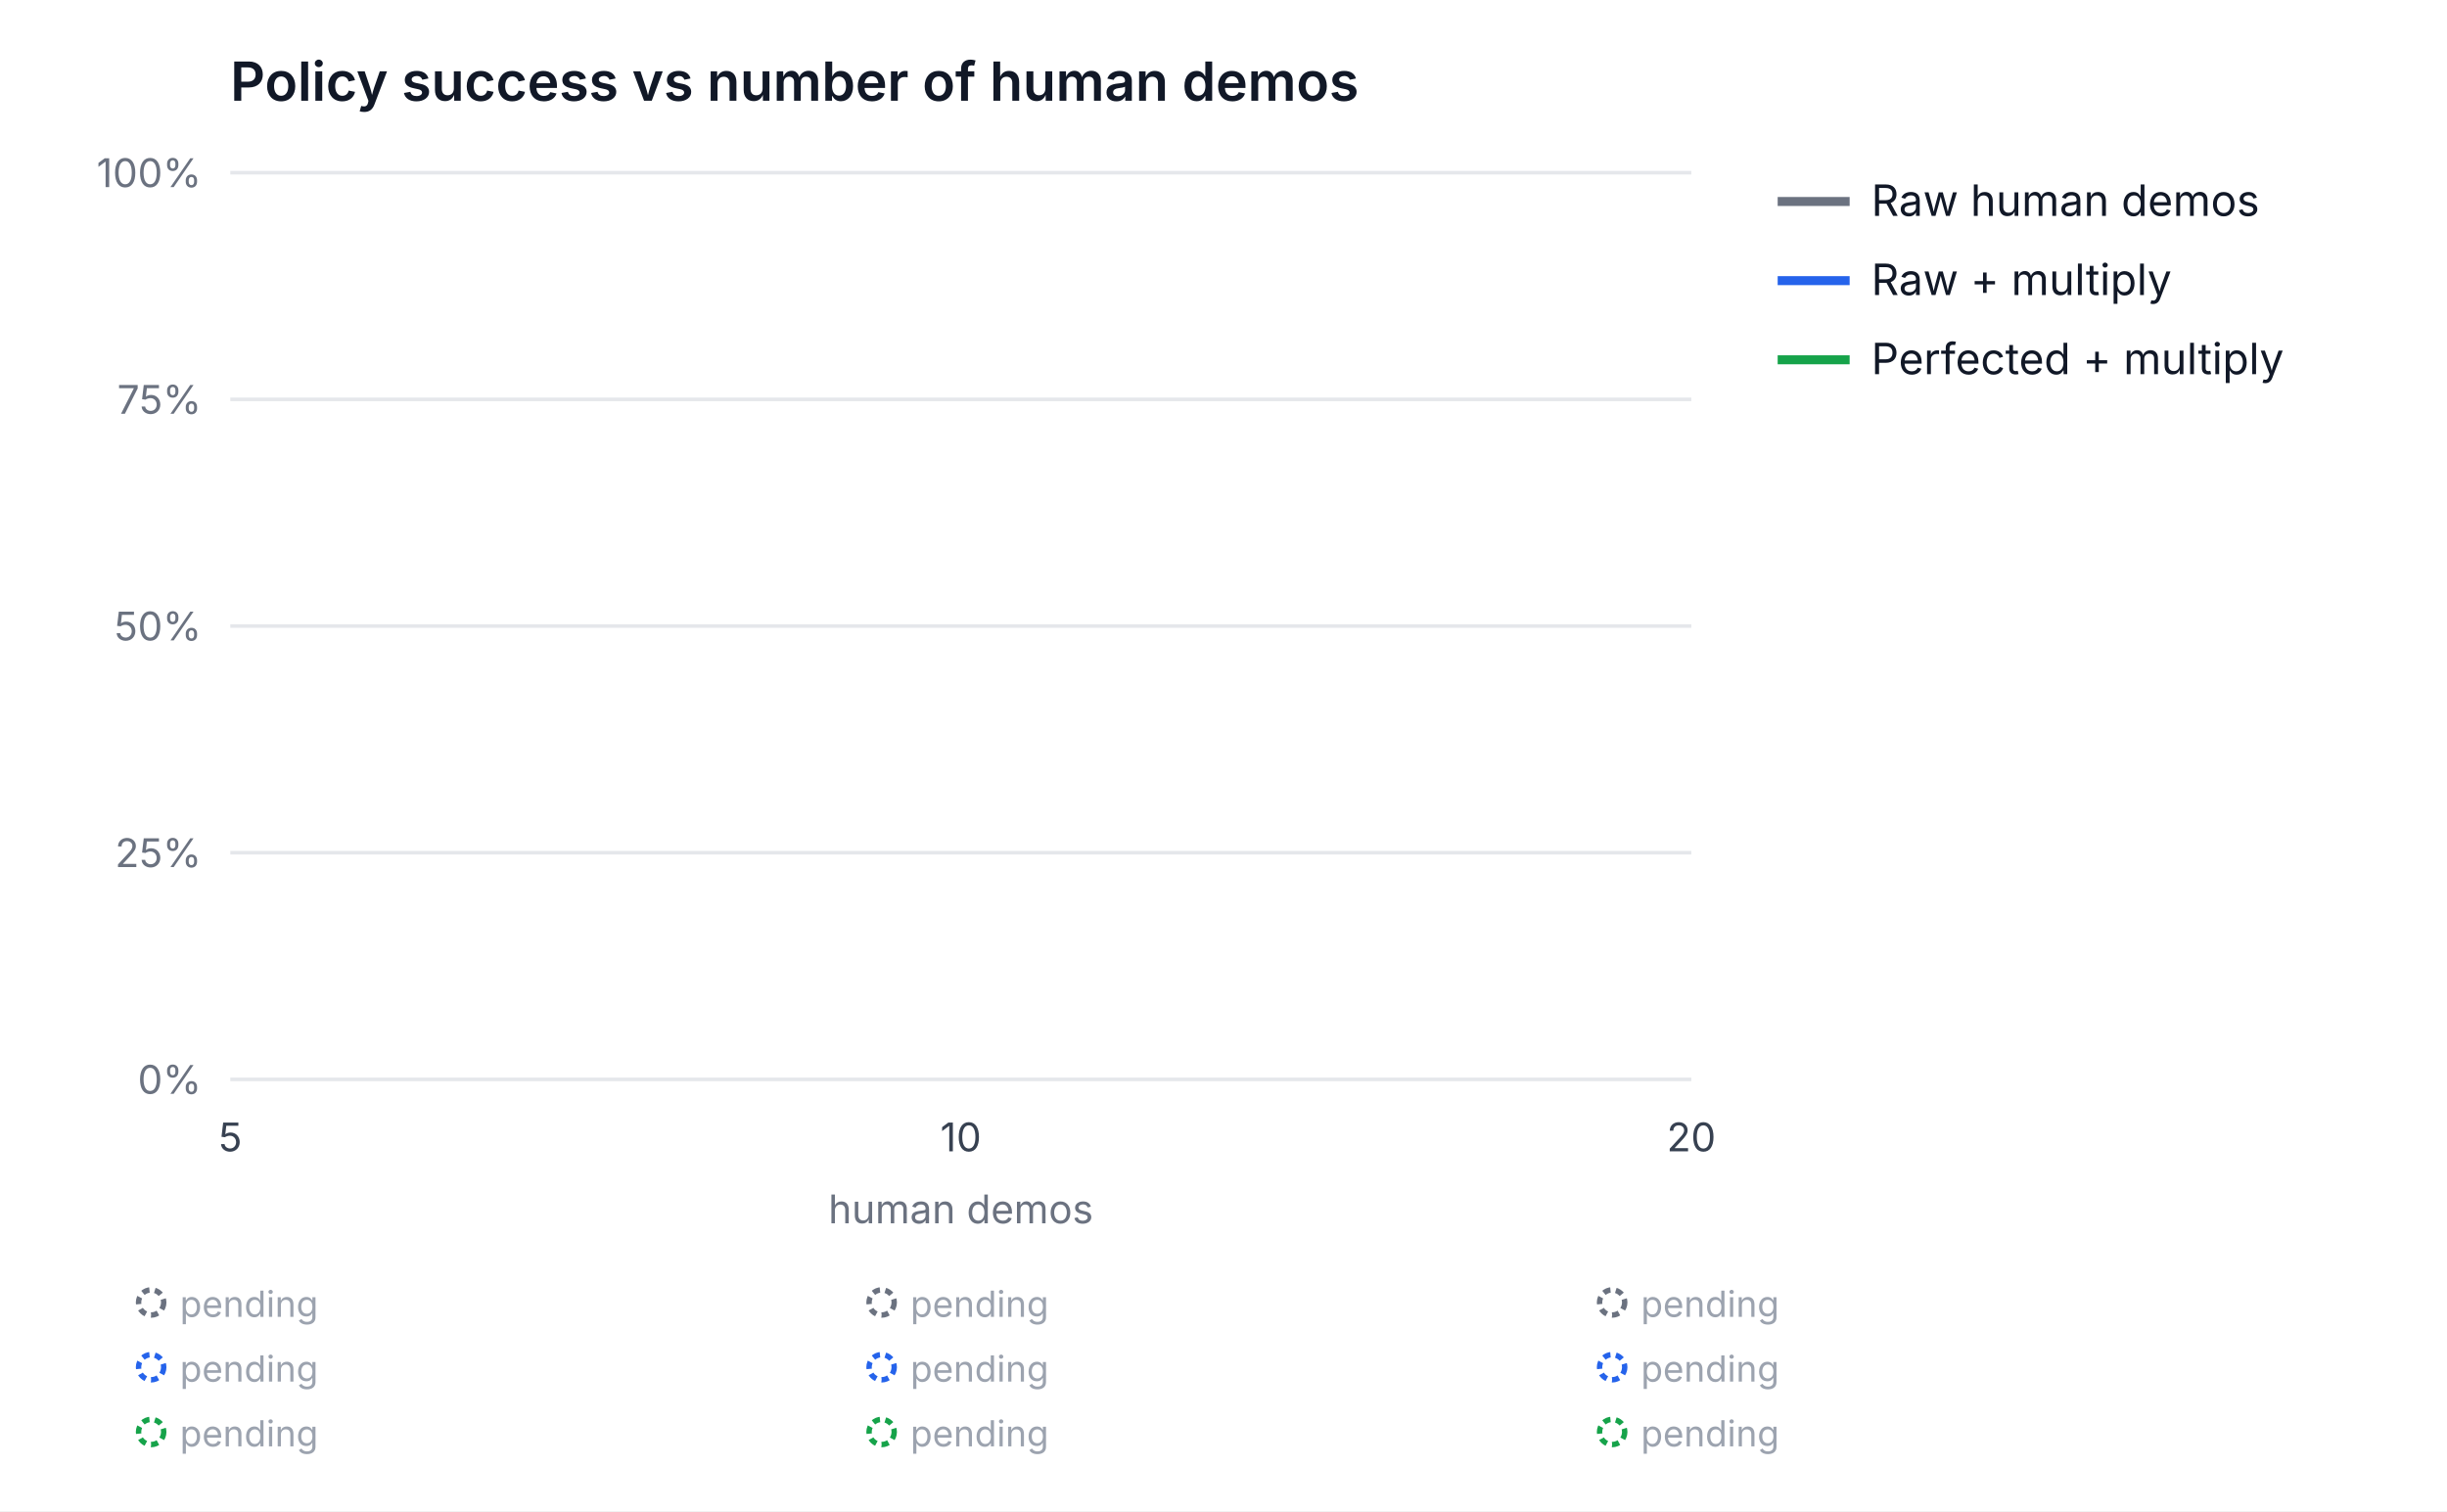
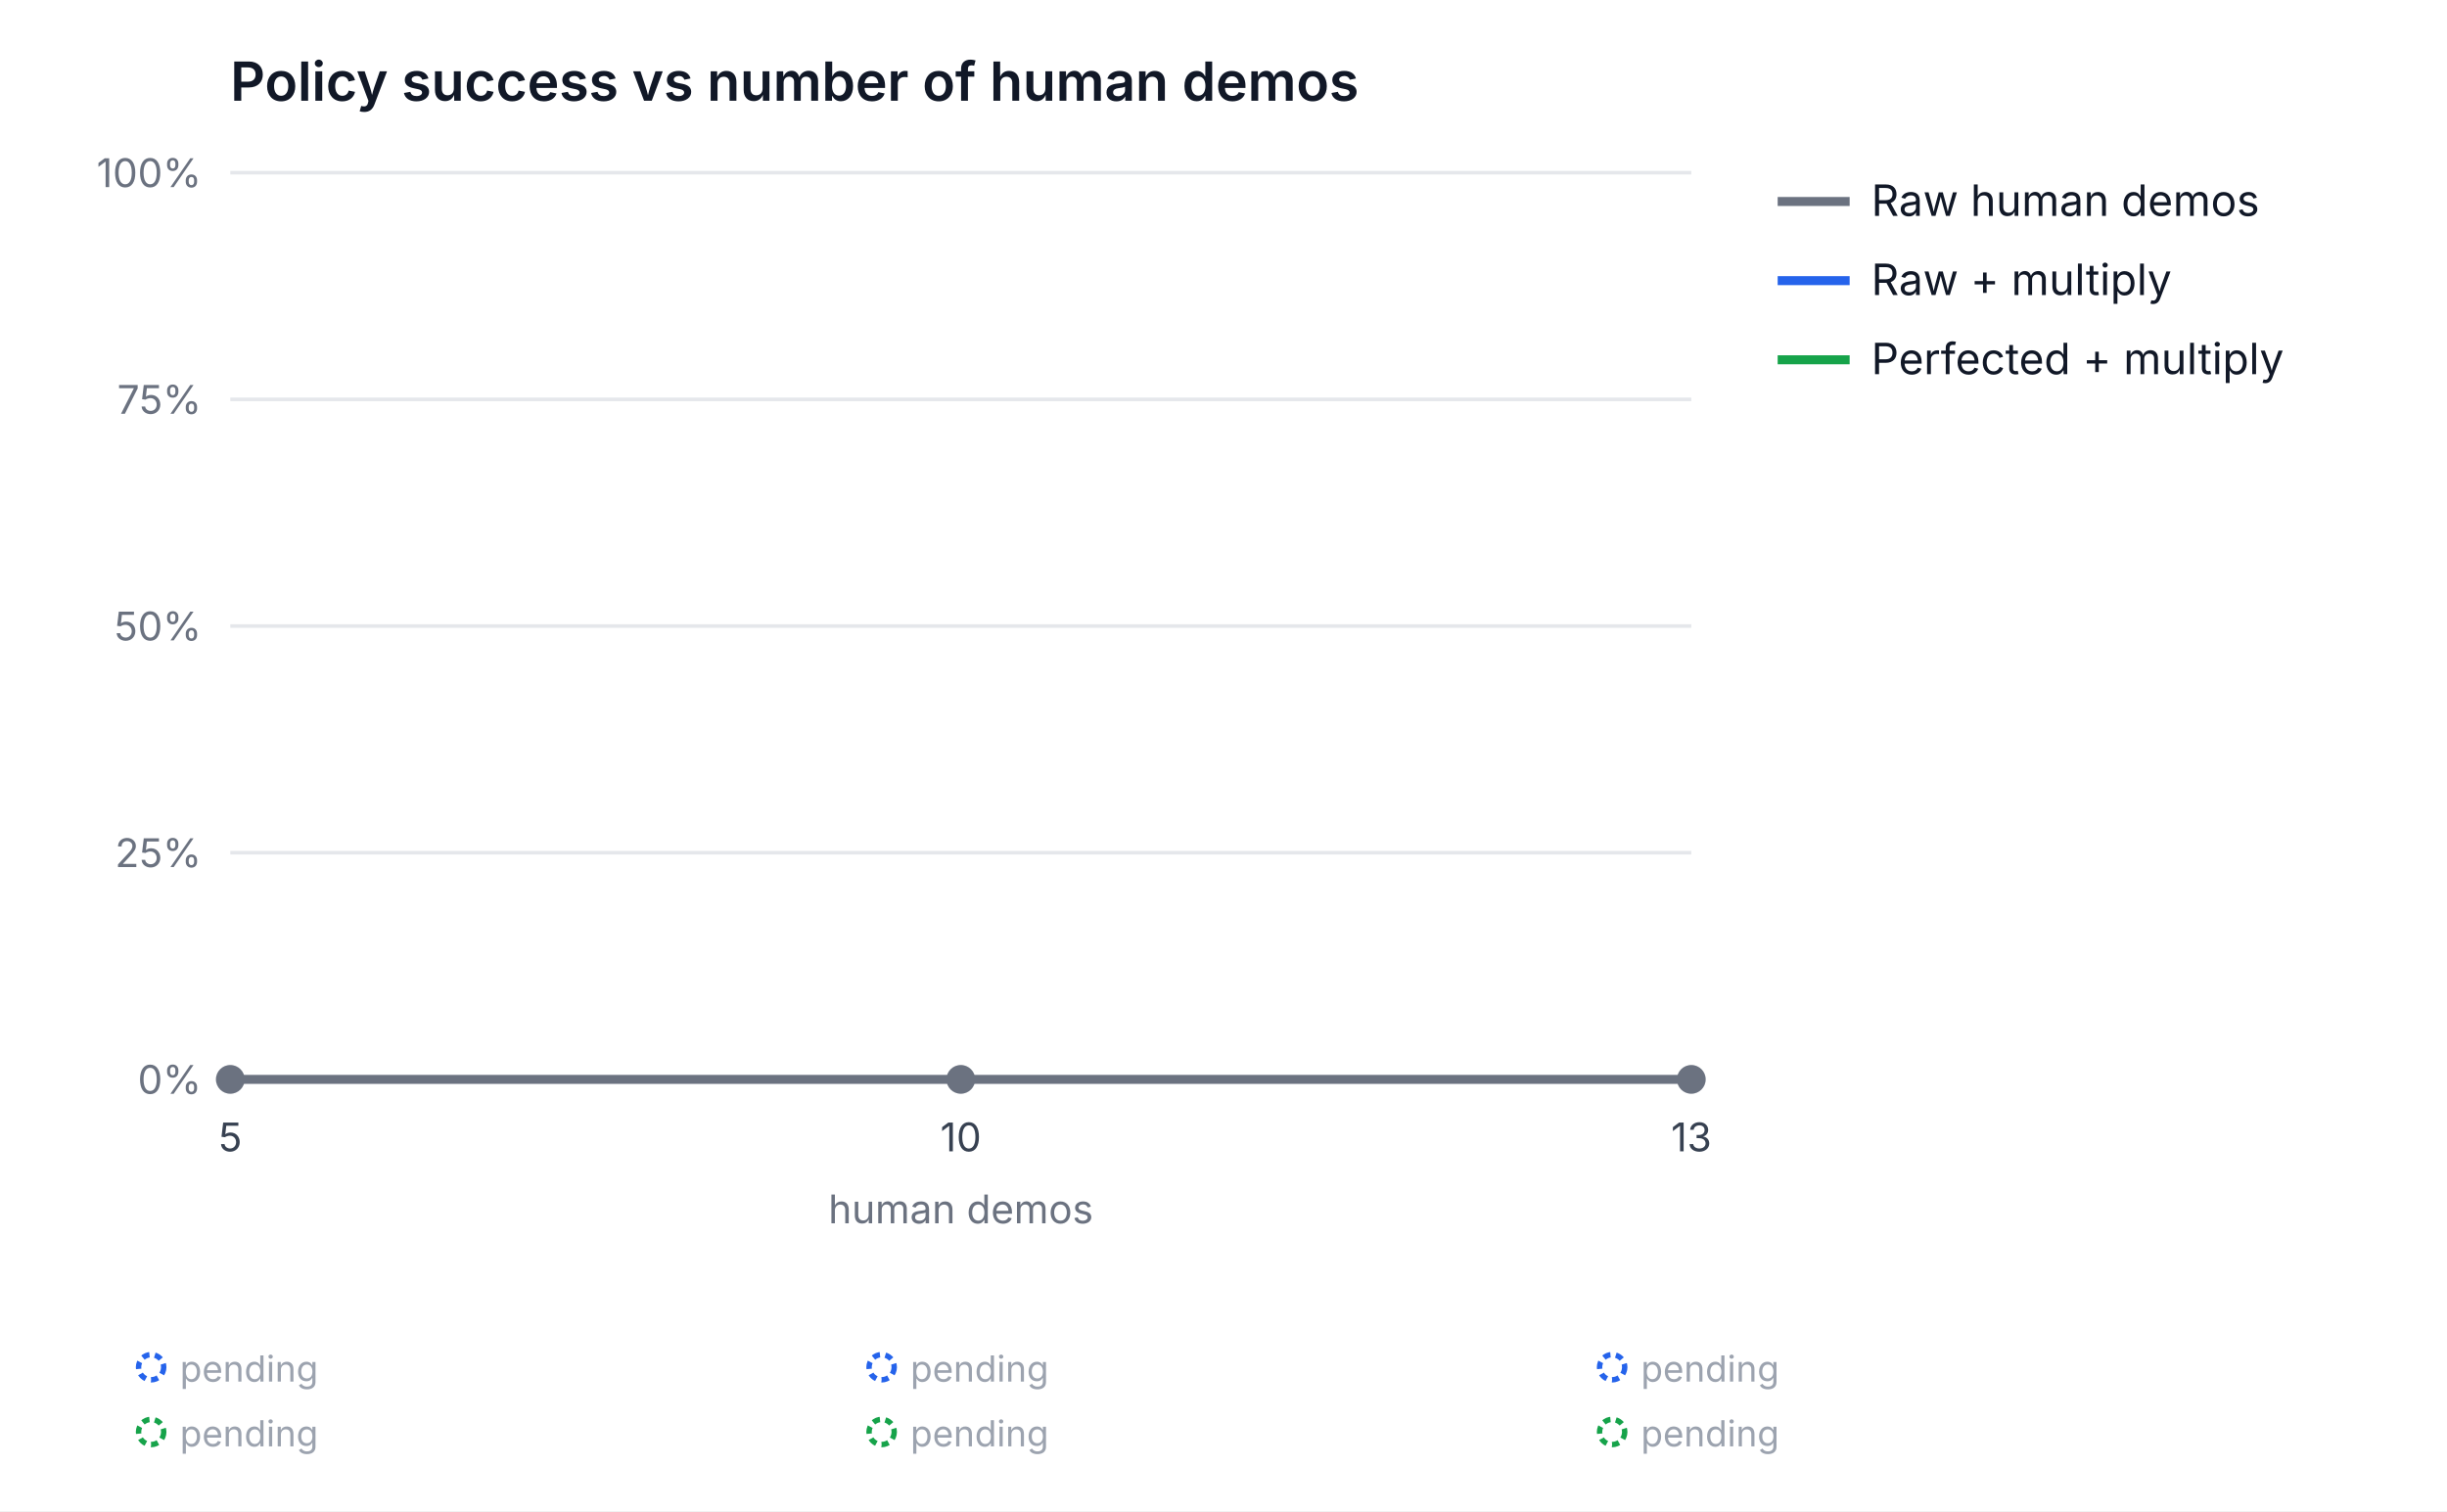
<svg xmlns="http://www.w3.org/2000/svg" viewBox="0 0 680 420" width="680" height="420" role="img" aria-labelledby="t" font-family="system-ui, -apple-system, 'Segoe UI', sans-serif">
  <rect x="0" y="0" width="680" height="420" fill="#ffffff" />
  <text x="64.0" y="28.0" font-size="15" text-anchor="start" fill="#111827" font-weight="600">Policy success vs number of human demos</text>
  <line class="grid" x1="64" x2="470" y1="300.0" y2="300.0" stroke="#e5e7eb" />
  <text x="56.0" y="304.0" font-size="11" text-anchor="end" fill="#6b7280">0%</text>
  <line class="grid" x1="64" x2="470" y1="237.0" y2="237.0" stroke="#e5e7eb" />
  <text x="56.0" y="241.0" font-size="11" text-anchor="end" fill="#6b7280">25%</text>
  <line class="grid" x1="64" x2="470" y1="174.0" y2="174.0" stroke="#e5e7eb" />
  <text x="56.0" y="178.0" font-size="11" text-anchor="end" fill="#6b7280">50%</text>
  <line class="grid" x1="64" x2="470" y1="111.0" y2="111.0" stroke="#e5e7eb" />
  <text x="56.0" y="115.0" font-size="11" text-anchor="end" fill="#6b7280">75%</text>
  <line class="grid" x1="64" x2="470" y1="48.0" y2="48.0" stroke="#e5e7eb" />
  <text x="56.0" y="52.0" font-size="11" text-anchor="end" fill="#6b7280">100%</text>
  <text x="64.0" y="320.0" font-size="11" text-anchor="middle" fill="#374151">5</text>
  <text x="267.0" y="320.0" font-size="11" text-anchor="middle" fill="#374151">10</text>
-   <text x="470.0" y="320.0" font-size="11" text-anchor="middle" fill="#374151">20</text>
+   <text x="470.0" y="320.0" font-size="11" text-anchor="middle" fill="#374151">13</text>
  <text x="267.0" y="340.0" font-size="11" text-anchor="middle" fill="#6b7280">human demos</text>
-   <g class="pending">
-     <circle cx="42.0" cy="362.0" r="3.5" fill="none" stroke="#6b7280" stroke-width="1.5" stroke-dasharray="2 1.5" />
-     <text x="50.0" y="366.0" font-size="10" text-anchor="start" fill="#9ca3af">pending</text>
-   </g>
-   <g class="pending">
-     <circle cx="245.0" cy="362.0" r="3.5" fill="none" stroke="#6b7280" stroke-width="1.5" stroke-dasharray="2 1.5" />
-     <text x="253.0" y="366.0" font-size="10" text-anchor="start" fill="#9ca3af">pending</text>
-   </g>
-   <g class="pending">
-     <circle cx="448.0" cy="362.0" r="3.5" fill="none" stroke="#6b7280" stroke-width="1.5" stroke-dasharray="2 1.5" />
-     <text x="456.0" y="366.0" font-size="10" text-anchor="start" fill="#9ca3af">pending</text>
-   </g>
+   <polyline class="series" points="64.0,300.0 267.0,300.0 470.0,300.0" fill="none" stroke="#6b7280" stroke-width="2.5" />
+   <circle class="point" cx="64.0" cy="300.0" r="4" fill="#6b7280" />
+   <circle class="point" cx="267.0" cy="300.0" r="4" fill="#6b7280" />
+   <circle class="point" cx="470.0" cy="300.0" r="4" fill="#6b7280" />
  <line x1="494" x2="514" y1="56.0" y2="56.0" stroke="#6b7280" stroke-width="2.5" />
  <text x="520.0" y="60.0" font-size="12" text-anchor="start" fill="#111827">Raw human demos</text>
  <g class="pending">
    <circle cx="42.0" cy="380.0" r="3.5" fill="none" stroke="#2563eb" stroke-width="1.5" stroke-dasharray="2 1.5" />
    <text x="50.0" y="384.0" font-size="10" text-anchor="start" fill="#9ca3af">pending</text>
  </g>
  <g class="pending">
    <circle cx="245.0" cy="380.0" r="3.5" fill="none" stroke="#2563eb" stroke-width="1.5" stroke-dasharray="2 1.5" />
    <text x="253.0" y="384.0" font-size="10" text-anchor="start" fill="#9ca3af">pending</text>
  </g>
  <g class="pending">
    <circle cx="448.0" cy="380.0" r="3.5" fill="none" stroke="#2563eb" stroke-width="1.5" stroke-dasharray="2 1.5" />
    <text x="456.0" y="384.0" font-size="10" text-anchor="start" fill="#9ca3af">pending</text>
  </g>
  <line x1="494" x2="514" y1="78.0" y2="78.0" stroke="#2563eb" stroke-width="2.5" />
  <text x="520.0" y="82.0" font-size="12" text-anchor="start" fill="#111827">Raw + multiply</text>
  <g class="pending">
    <circle cx="42.0" cy="398.0" r="3.5" fill="none" stroke="#16a34a" stroke-width="1.5" stroke-dasharray="2 1.5" />
    <text x="50.0" y="402.0" font-size="10" text-anchor="start" fill="#9ca3af">pending</text>
  </g>
  <g class="pending">
    <circle cx="245.0" cy="398.0" r="3.5" fill="none" stroke="#16a34a" stroke-width="1.5" stroke-dasharray="2 1.5" />
    <text x="253.0" y="402.0" font-size="10" text-anchor="start" fill="#9ca3af">pending</text>
  </g>
  <g class="pending">
    <circle cx="448.0" cy="398.0" r="3.5" fill="none" stroke="#16a34a" stroke-width="1.5" stroke-dasharray="2 1.5" />
    <text x="456.0" y="402.0" font-size="10" text-anchor="start" fill="#9ca3af">pending</text>
  </g>
  <line x1="494" x2="514" y1="100.0" y2="100.0" stroke="#16a34a" stroke-width="2.5" />
  <text x="520.0" y="104.0" font-size="12" text-anchor="start" fill="#111827">Perfected + multiply</text>
</svg>
